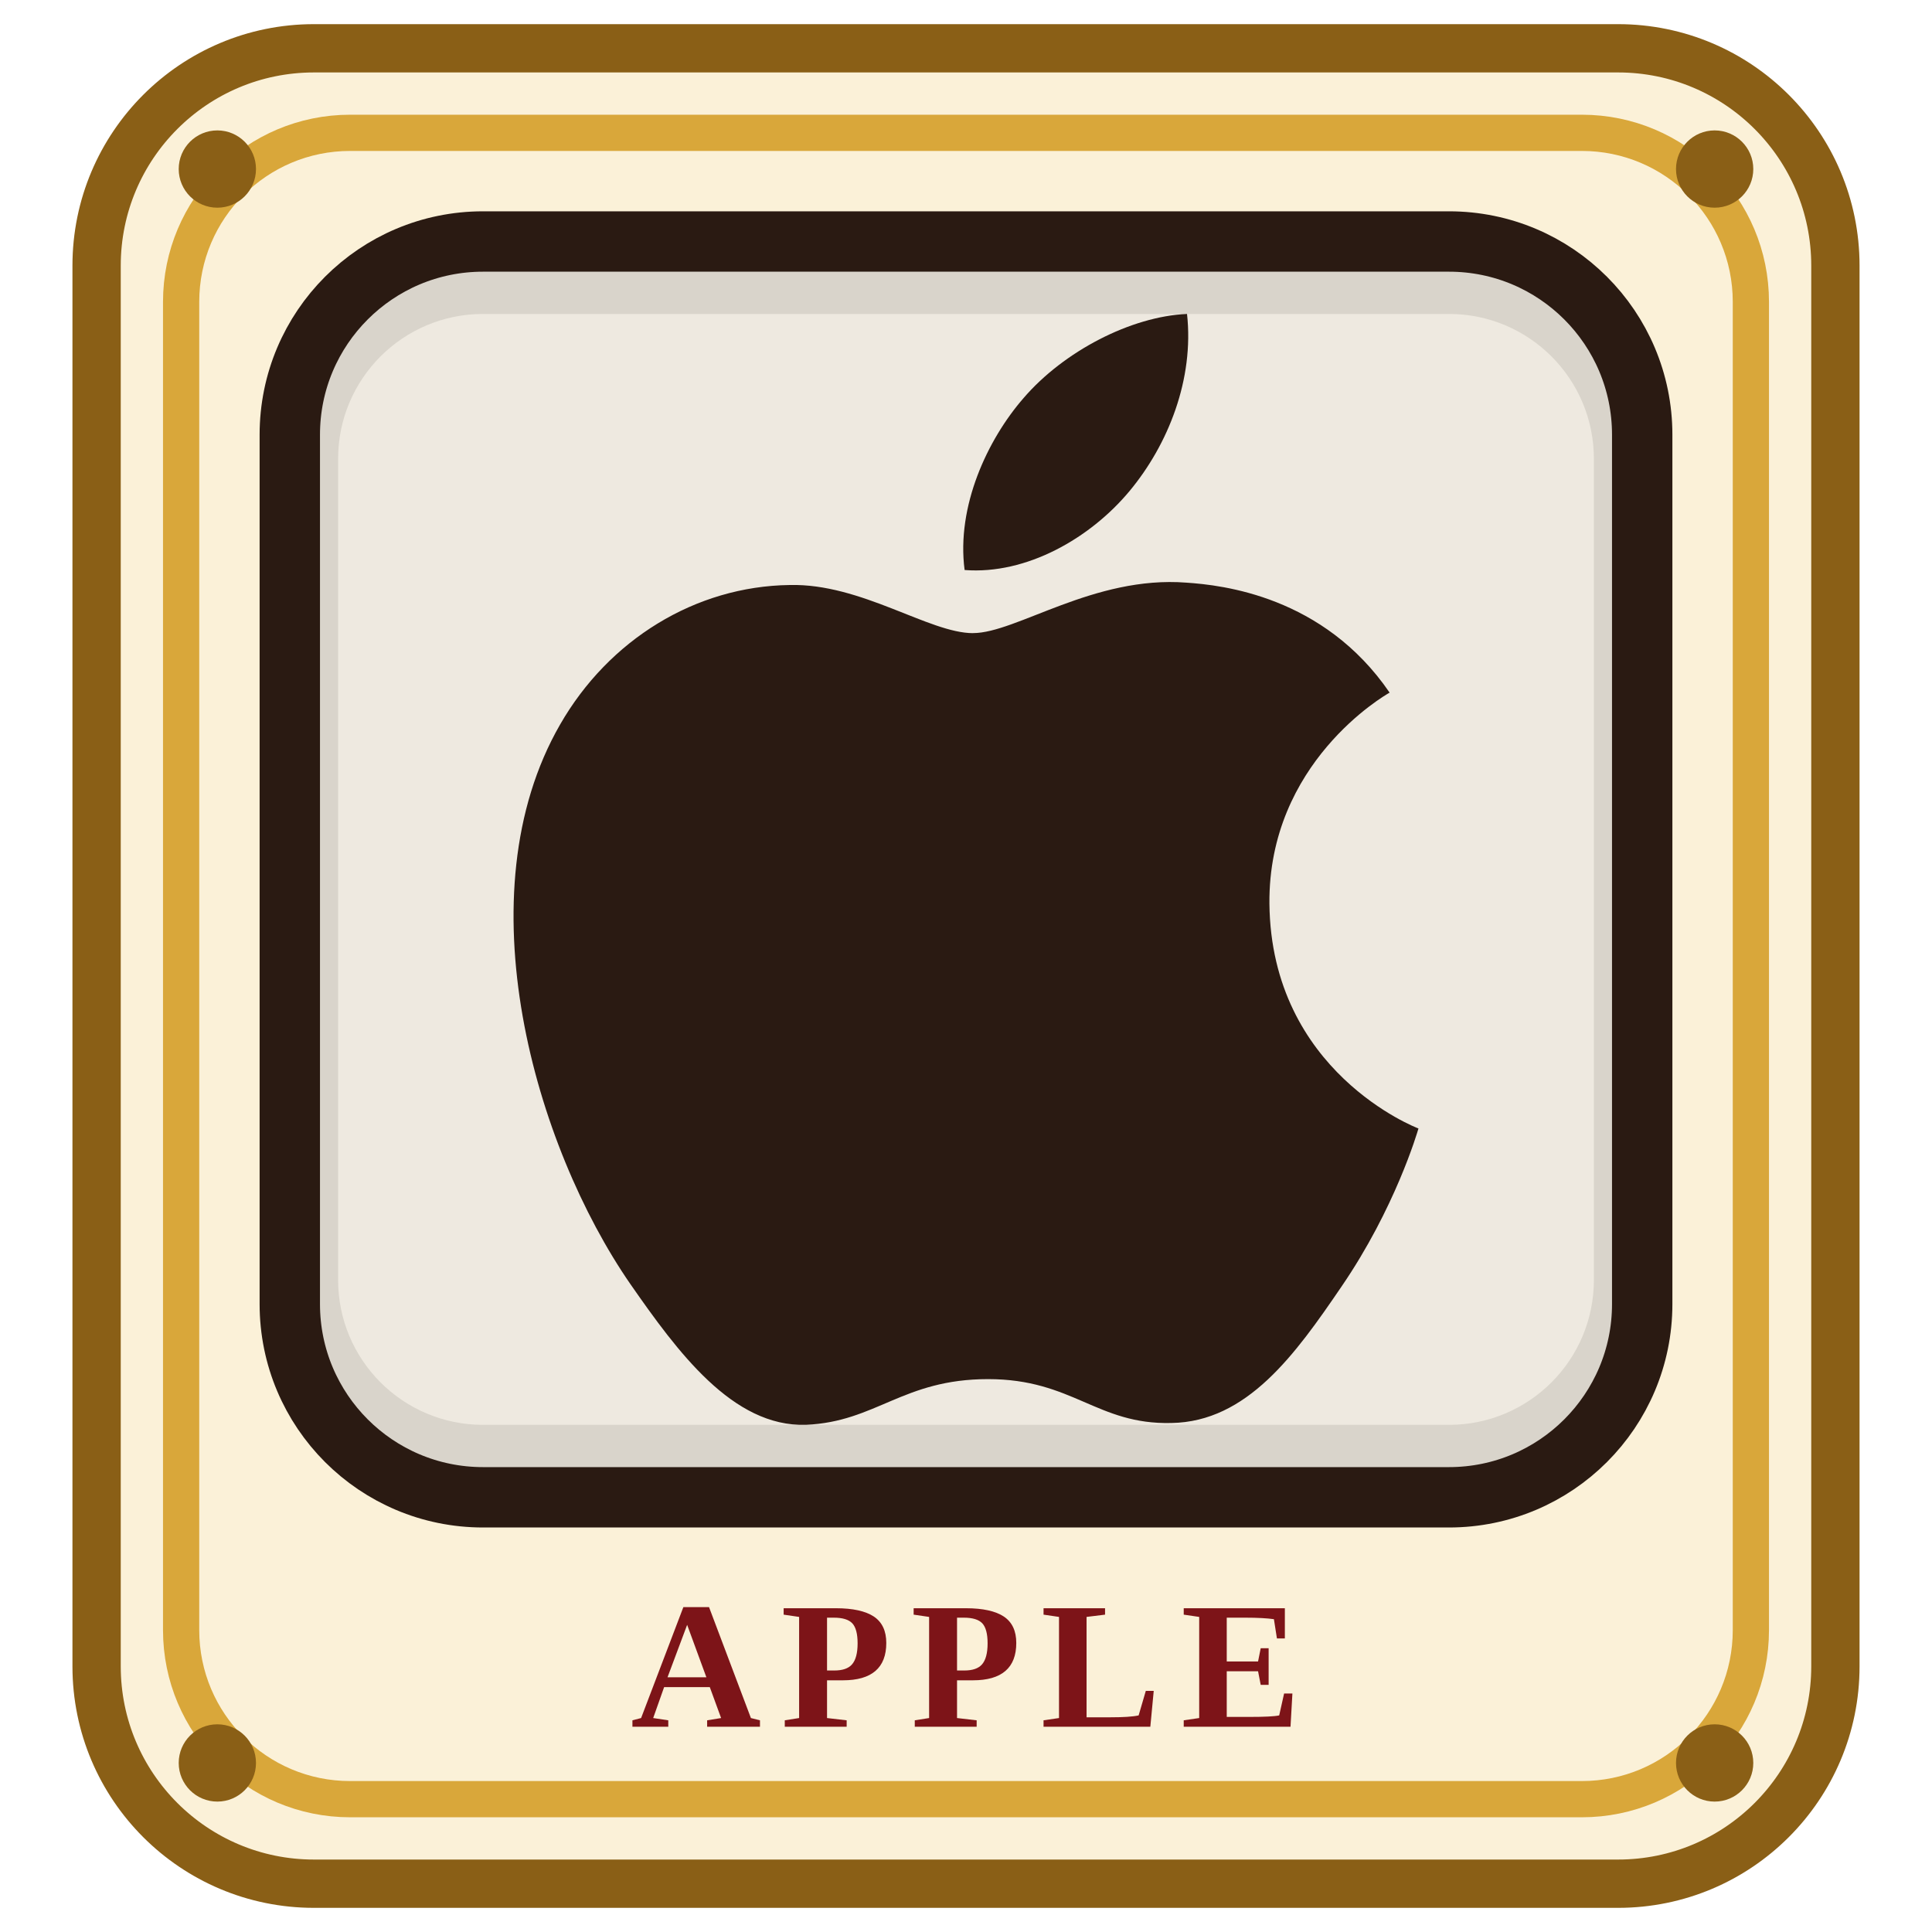
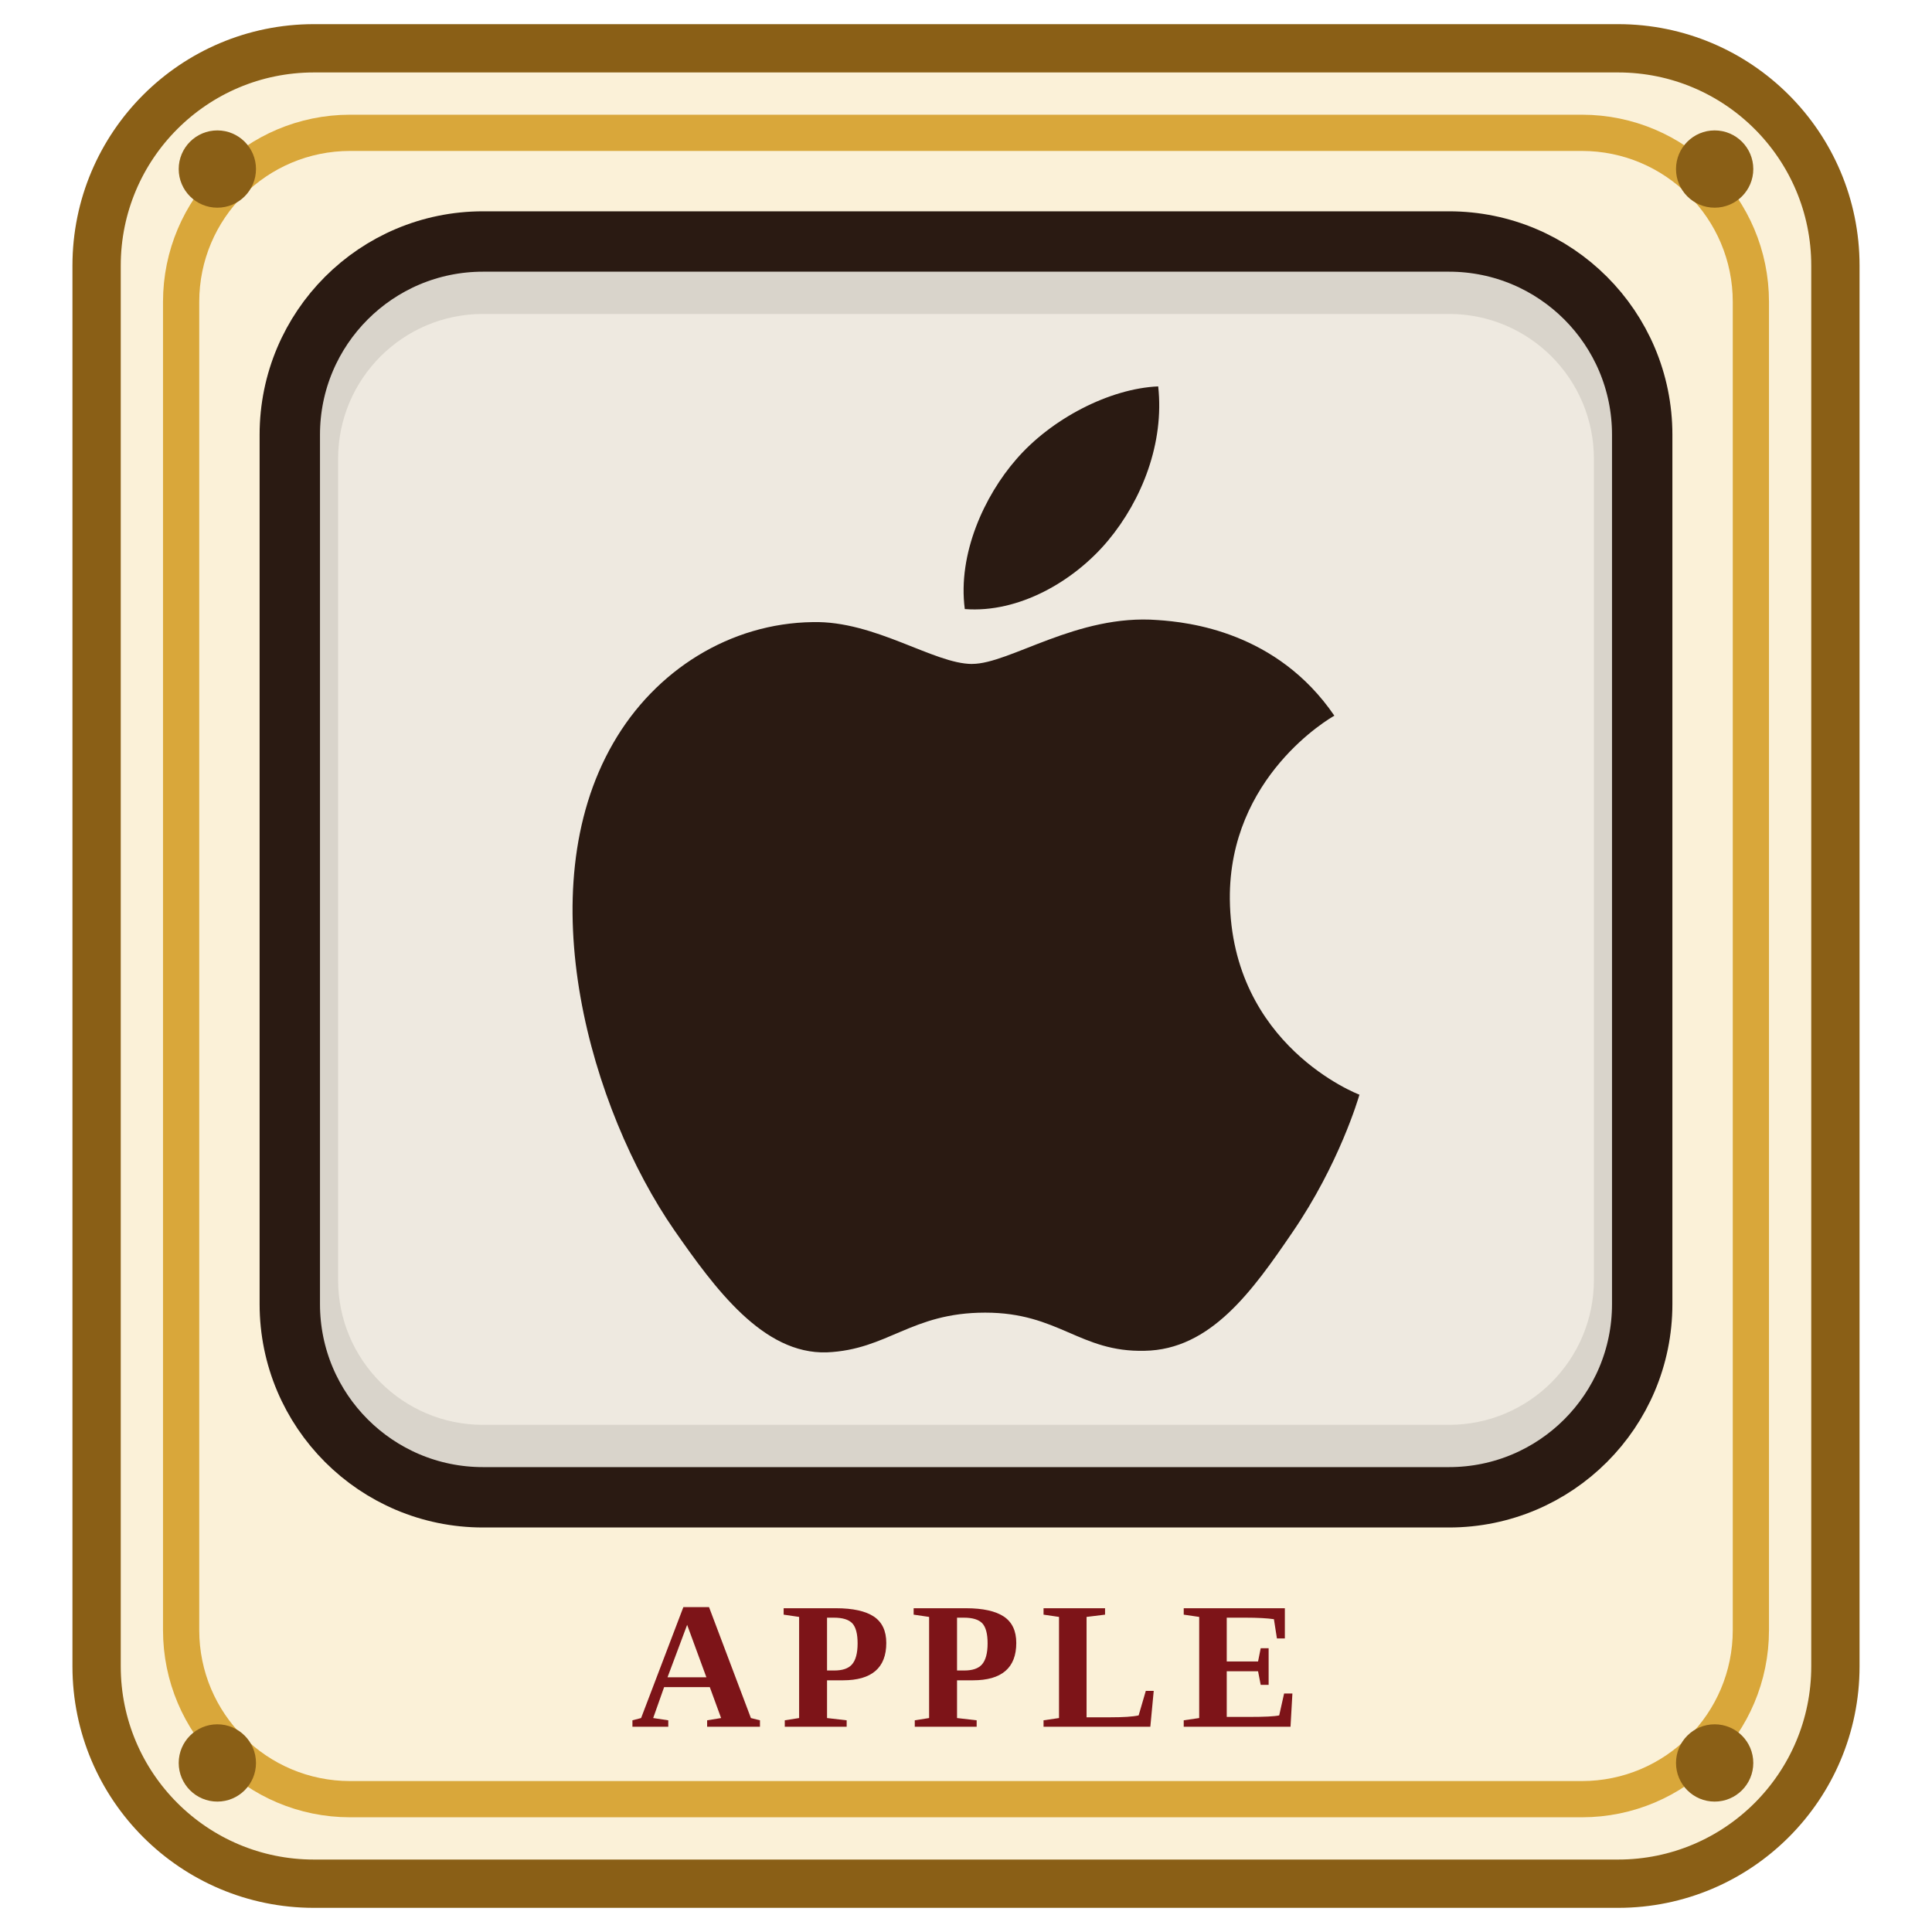
<svg xmlns="http://www.w3.org/2000/svg" viewBox="0 0 80 80">
  <rect x="4" y="2" width="72" height="76" rx="9" fill="#fbf1d8" stroke="#8a5f16" stroke-width="2" />
  <rect x="7.5" y="5.5" width="65" height="69" rx="7" fill="none" stroke="#d9a73a" stroke-width="1.5" />
  <rect x="12" y="10" width="56" height="52" rx="8" fill="#d9d4cb" stroke="#2a1a12" stroke-width="2.5" />
  <rect x="14" y="13" width="52" height="46" rx="6" fill="#fffaf0" opacity=".55" />
-   <svg x="15" y="13" width="50" height="46" viewBox="0 0 24 24" preserveAspectRatio="xMidYMid meet" fill="#2a1a12">
+   <svg x="19" y="16" width="42" height="40" viewBox="0 0 24 24" preserveAspectRatio="xMidYMid meet" fill="#2a1a12">
    <path d="M12.152 6.896c-.948 0-2.415-1.078-3.96-1.04-2.04.027-3.91 1.183-4.961 3.014-2.117 3.675-.546 9.103 1.519 12.09 1.013 1.454 2.208 3.09 3.792 3.039 1.52-.065 2.09-.987 3.935-.987 1.831 0 2.35.987 3.96.948 1.637-.026 2.676-1.48 3.676-2.948 1.156-1.688 1.636-3.325 1.662-3.415-.039-.013-3.182-1.221-3.22-4.857-.026-3.04 2.48-4.494 2.597-4.559-1.429-2.09-3.623-2.324-4.39-2.376-2-.156-3.675 1.09-4.61 1.09zM15.53 3.83c.843-1.012 1.4-2.427 1.245-3.83-1.207.052-2.662.805-3.532 1.818-.78.896-1.454 2.338-1.273 3.714 1.338.104 2.715-.688 3.559-1.701" />
  </svg>
  <circle cx="9" cy="7" r="1.6" fill="#8a5f16" />
  <circle cx="71" cy="7" r="1.6" fill="#8a5f16" />
  <circle cx="9" cy="73" r="1.6" fill="#8a5f16" />
  <circle cx="71" cy="73" r="1.6" fill="#8a5f16" />
  <text x="40" y="71.5" text-anchor="middle" font-family="Georgia,'Times New Roman',serif" font-size="7.5" font-weight="700" letter-spacing=".8" fill="#7d1418">APPLE</text>
</svg>
